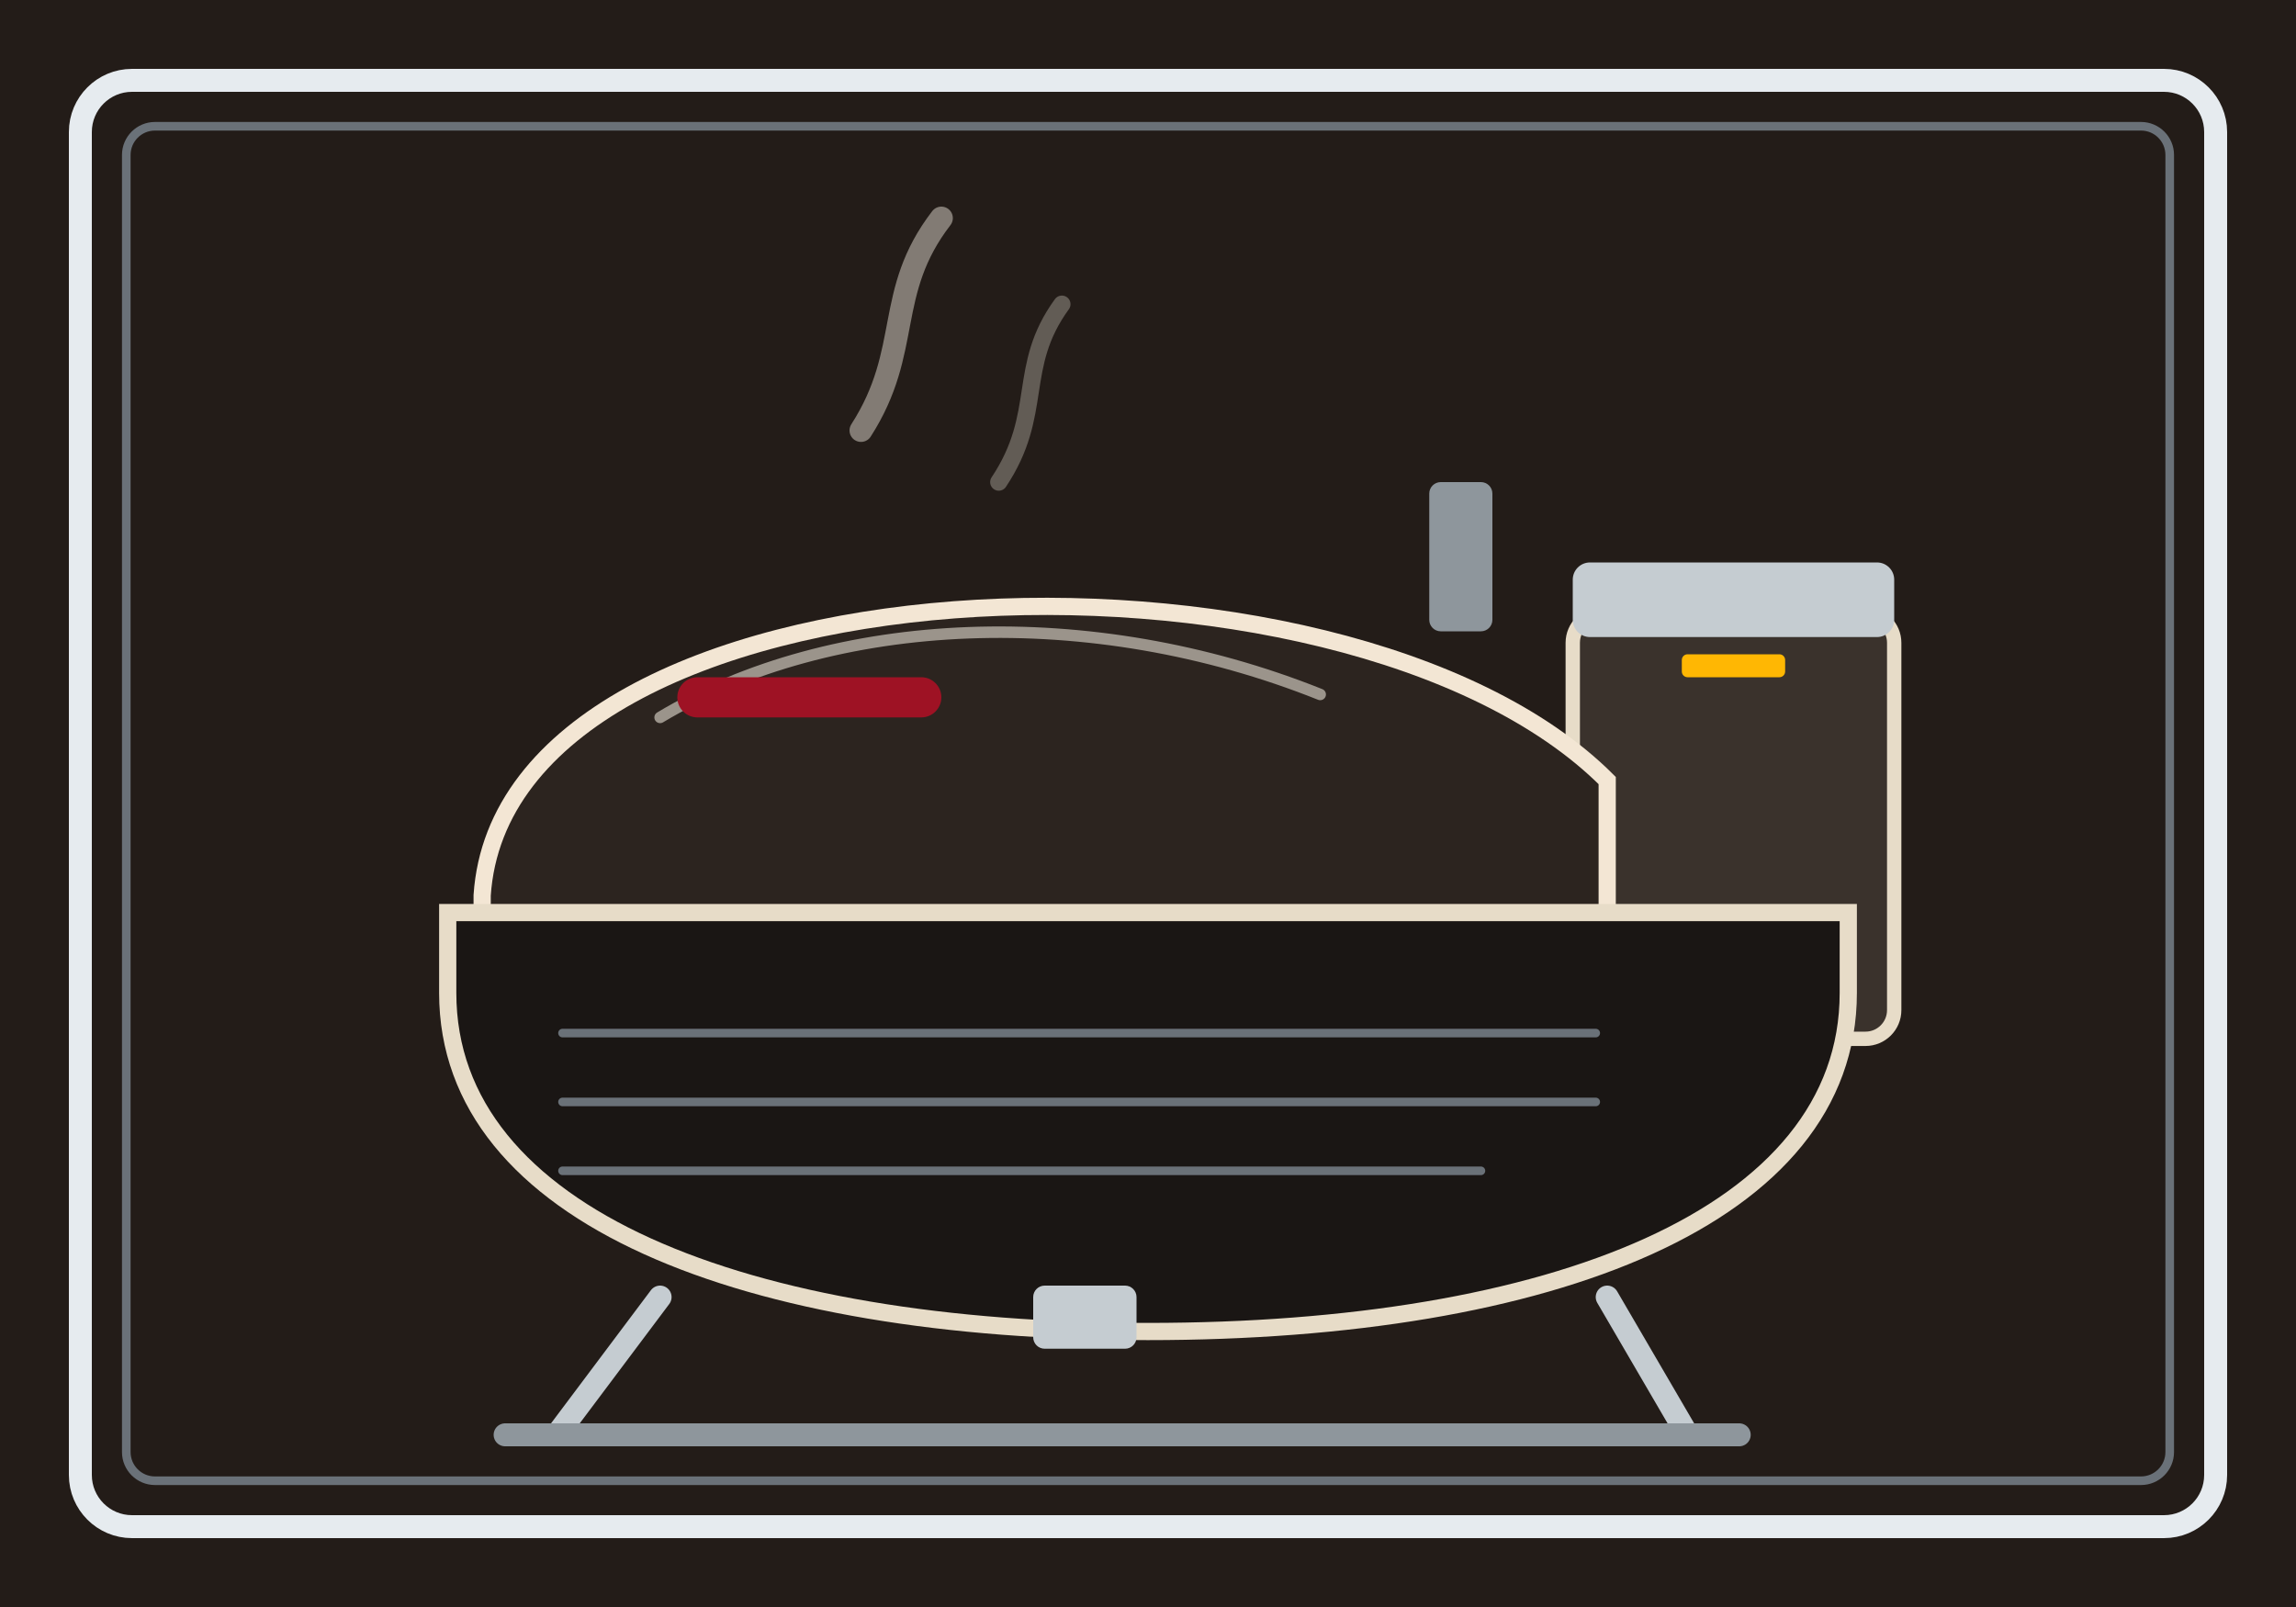
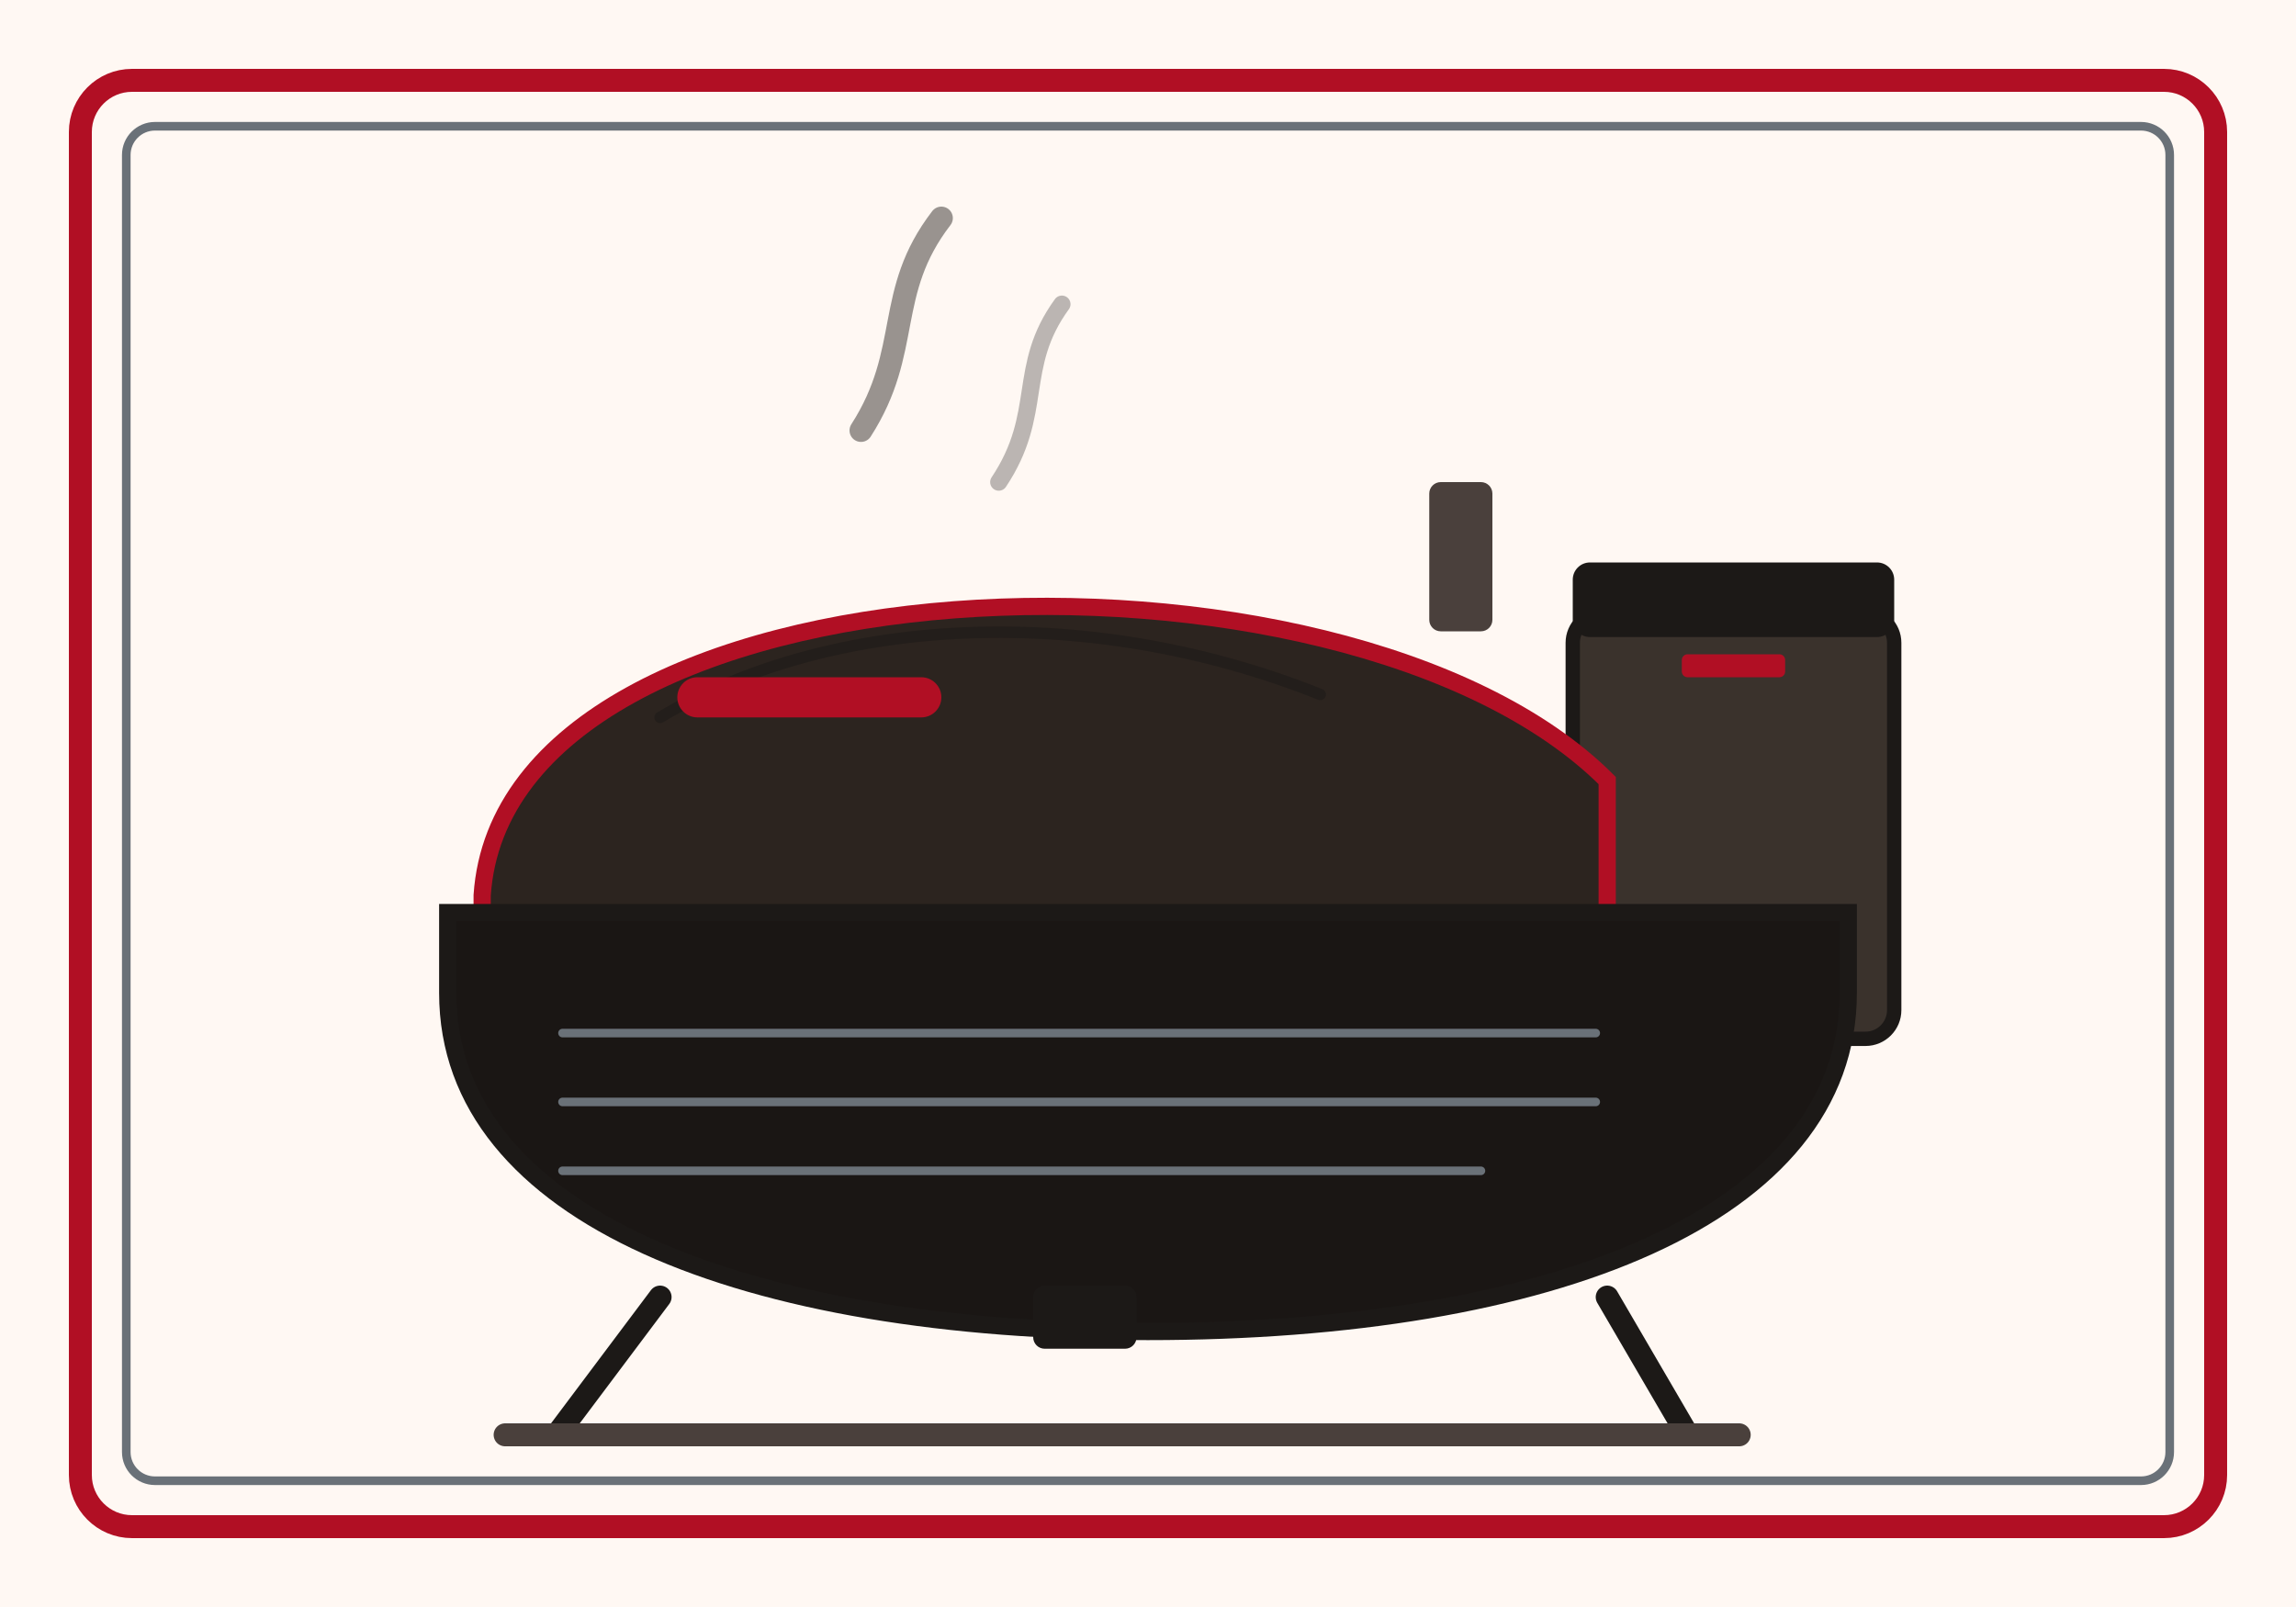
<svg xmlns="http://www.w3.org/2000/svg" viewBox="0 0 800 560" fill="none">
-   <rect width="800" height="560" fill="#231C18" />
-   <rect x="28" y="28" width="744" height="504" rx="18" stroke="#E6EBEF" stroke-width="8" />
+   <rect width="800" height="560" fill="#FFF8F3" />
+   <rect x="28" y="28" width="744" height="504" rx="18" stroke="#B10F24" stroke-width="8" />
  <rect x="44" y="44" width="712" height="472" rx="10" stroke="#6A7178" stroke-width="3" />
-   <path d="M300 150c18-28 8-48 28-74" stroke="#F6F0E4" stroke-width="8" stroke-linecap="round" opacity=".45" />
-   <path d="M348 168c16-24 6-40 22-62" stroke="#F6F0E4" stroke-width="6" stroke-linecap="round" opacity=".3" />
-   <rect x="548" y="214" width="112" height="148" rx="10" fill="#3A322C" stroke="#E7DCC8" stroke-width="5" />
-   <rect x="548" y="196" width="112" height="26" rx="6" fill="#C5CCD1" />
-   <rect x="586" y="228" width="36" height="8" rx="2" fill="#FFB703" />
-   <rect x="498" y="168" width="22" height="52" rx="4" fill="#8E969C" />
-   <path d="M168 312c8-120 300-132 392-40v48H168v-8z" fill="#2C241F" stroke="#F3E6D4" stroke-width="6" />
-   <path d="M230 250c60-36 150-40 230-8" stroke="#F6F0E4" stroke-width="4" stroke-linecap="round" opacity=".55" />
-   <rect x="236" y="236" width="92" height="14" rx="7" fill="#9E1224" />
-   <path d="M156 318h488v28c0 78-104 118-244 118S156 424 156 346v-28z" fill="#1A1614" stroke="#E7DCC8" stroke-width="6" />
+   <path d="M300 150c18-28 8-48 28-74" stroke="#1C1917" stroke-width="8" stroke-linecap="round" opacity=".45" />
+   <path d="M348 168c16-24 6-40 22-62" stroke="#1C1917" stroke-width="6" stroke-linecap="round" opacity=".3" />
+   <rect x="548" y="214" width="112" height="148" rx="10" fill="#3A322C" stroke="#1C1917" stroke-width="5" />
+   <rect x="548" y="196" width="112" height="26" rx="6" fill="#1C1917" />
+   <rect x="586" y="228" width="36" height="8" rx="2" fill="#B10F24" />
+   <rect x="498" y="168" width="22" height="52" rx="4" fill="#4A403C" />
+   <path d="M168 312c8-120 300-132 392-40v48H168v-8z" fill="#2C241F" stroke="#B10F24" stroke-width="6" />
+   <path d="M230 250c60-36 150-40 230-8" stroke="#1C1917" stroke-width="4" stroke-linecap="round" opacity=".55" />
+   <rect x="236" y="236" width="92" height="14" rx="7" fill="#B10F24" />
+   <path d="M156 318h488v28c0 78-104 118-244 118S156 424 156 346v-28z" fill="#1A1614" stroke="#1C1917" stroke-width="6" />
  <path d="M196 360h360M196 384h360M196 408h320" stroke="#6A7178" stroke-width="3" stroke-linecap="round" />
-   <path d="M230 452l-36 48M560 452l28 48" stroke="#C5CCD1" stroke-width="8" stroke-linecap="round" />
-   <path d="M176 500h430" stroke="#8E969C" stroke-width="8" stroke-linecap="round" />
-   <rect x="360" y="448" width="36" height="22" rx="4" fill="#C5CCD1" />
+   <path d="M230 452l-36 48M560 452l28 48" stroke="#1C1917" stroke-width="8" stroke-linecap="round" />
+   <path d="M176 500h430" stroke="#4A403C" stroke-width="8" stroke-linecap="round" />
+   <rect x="360" y="448" width="36" height="22" rx="4" fill="#1C1917" />
</svg>
